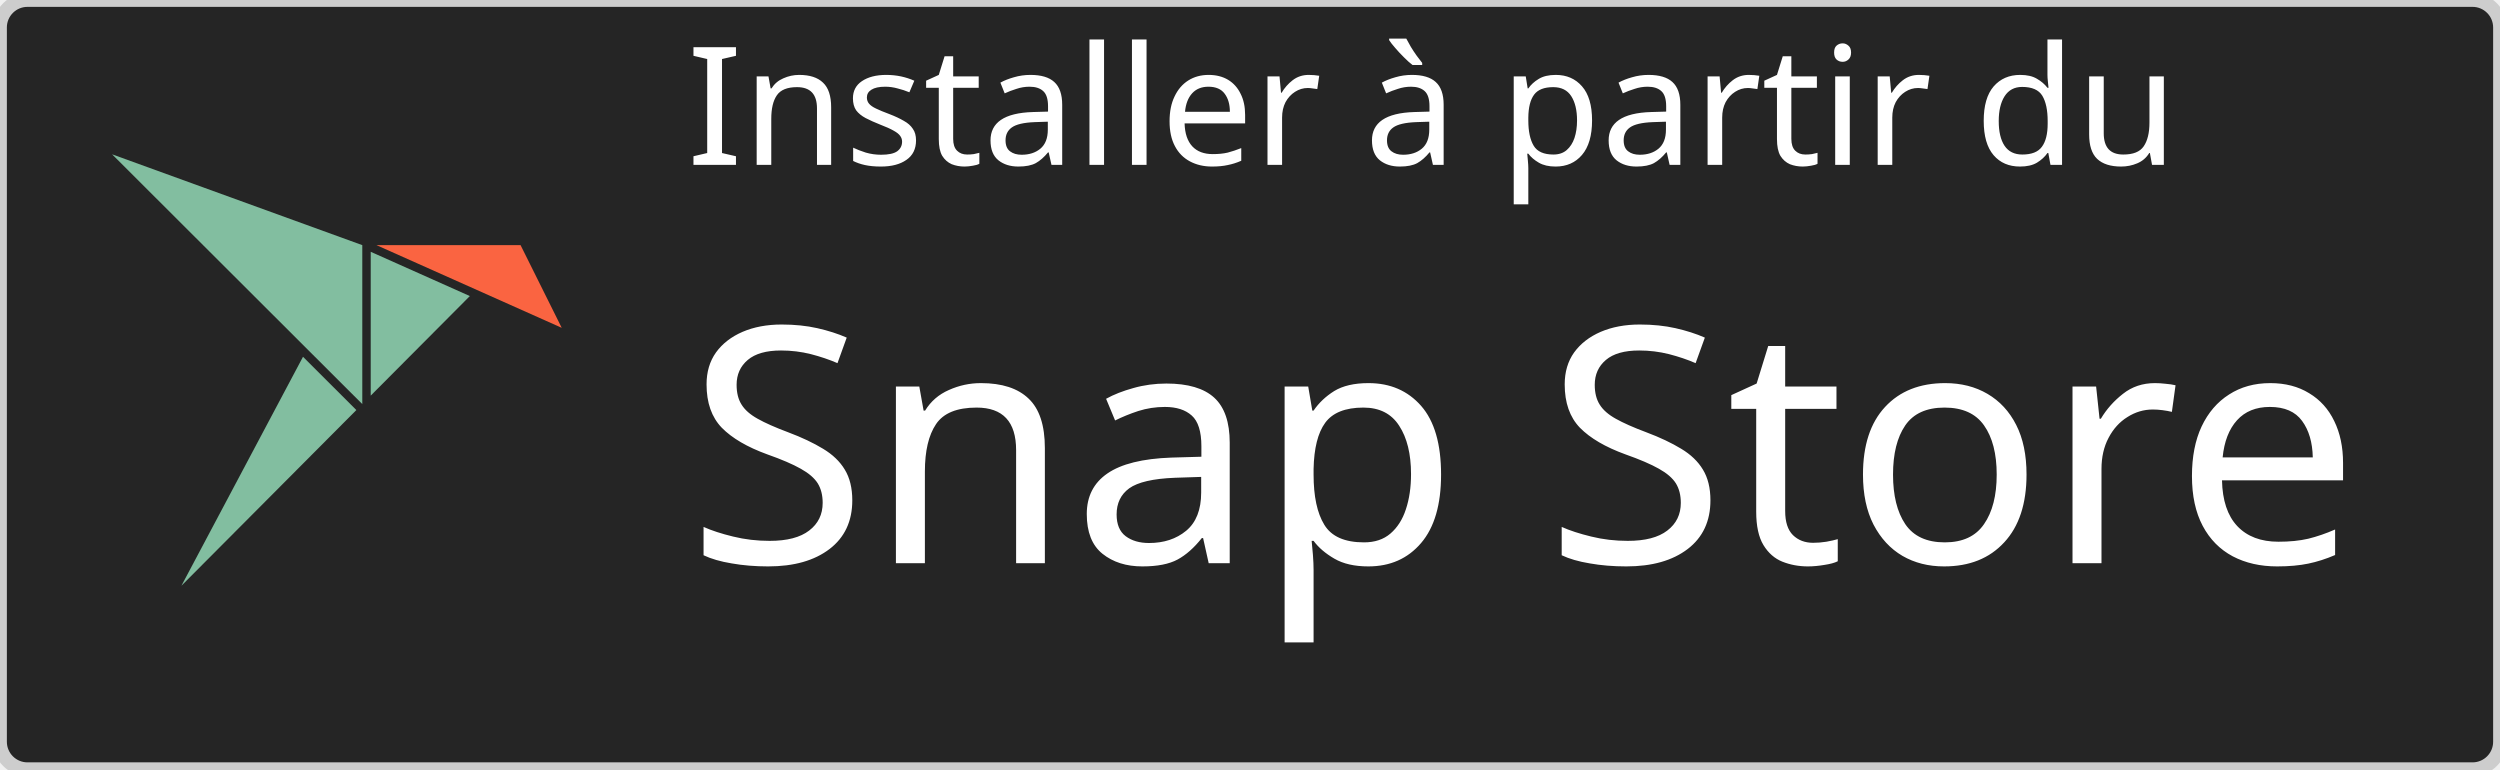
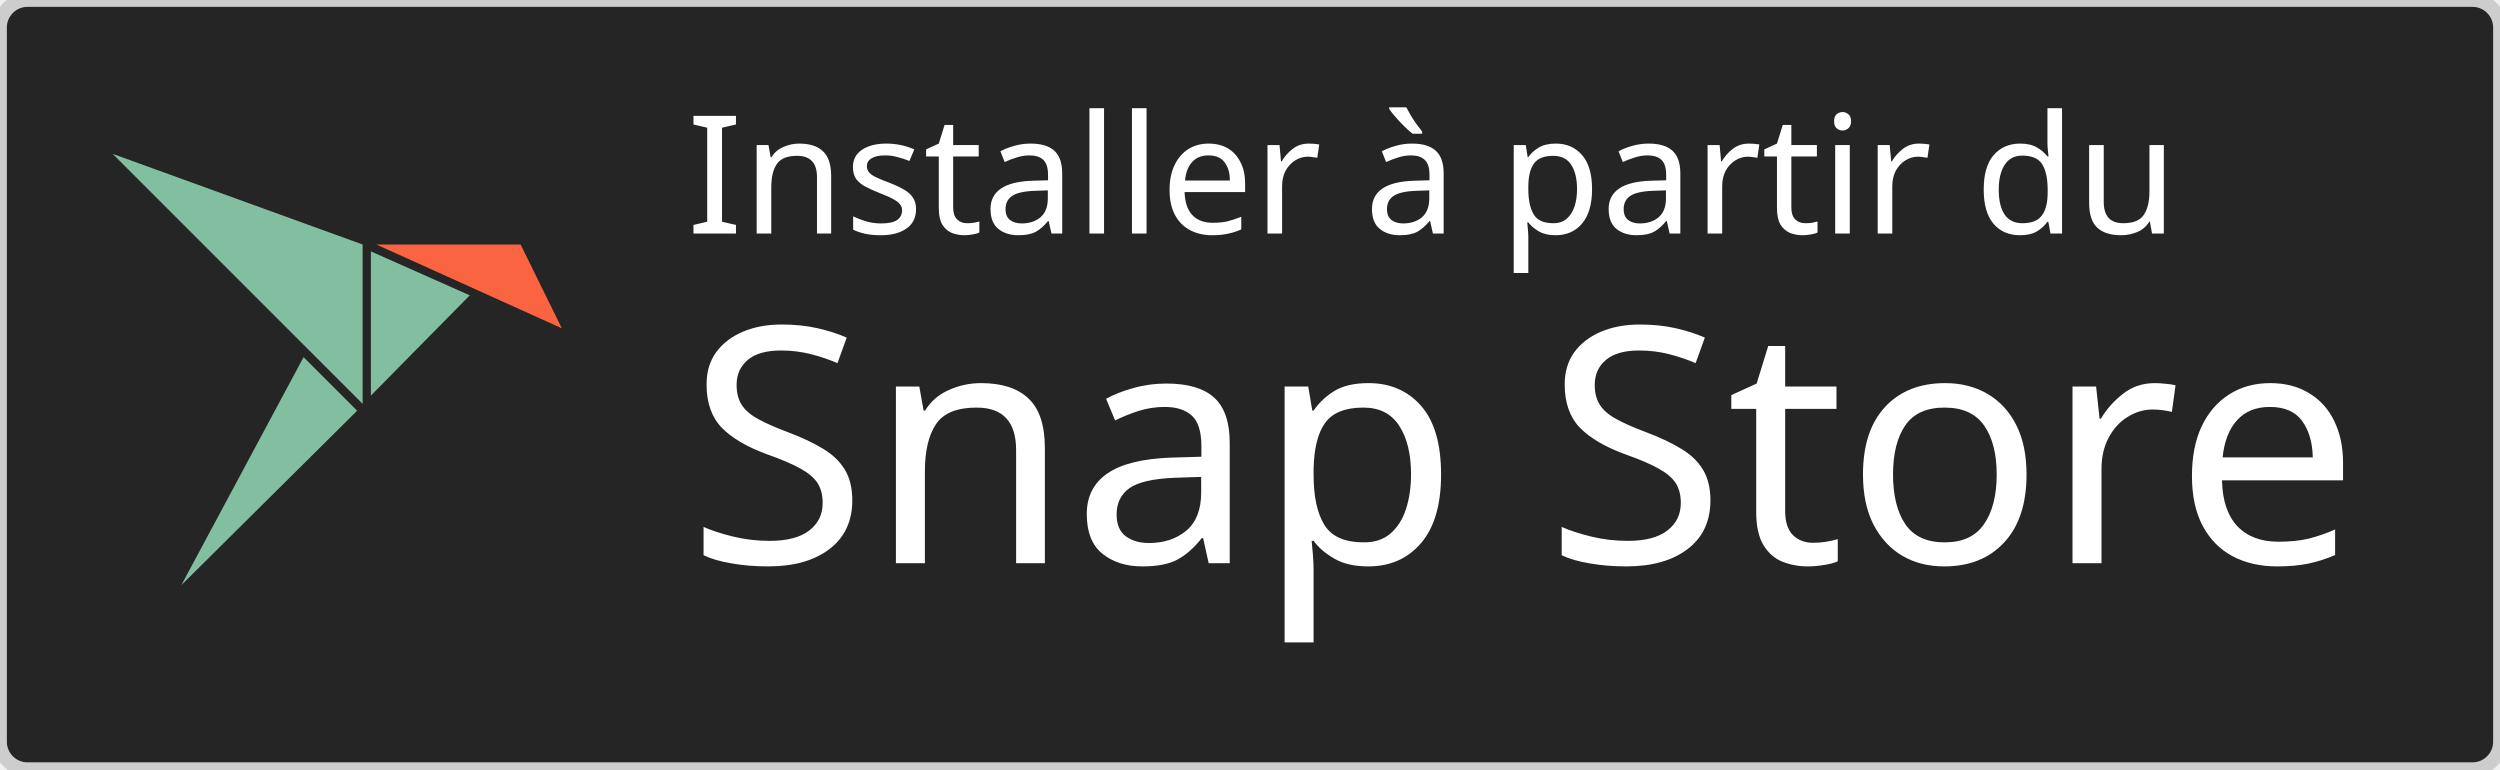
- <svg xmlns="http://www.w3.org/2000/svg" width="182px" height="56px" viewBox="0 0 182 56" version="1.1">
-   <g id="[FR]-snap-store-black" stroke="none" stroke-width="1" fill="none" fill-rule="evenodd">
+ <svg xmlns="http://www.w3.org/2000/svg" version="1.1" id="Layer_1" x="0px" y="0px" viewBox="0 0 182 56" style="enable-background:new 0 0 182 56;" xml:space="preserve">
+   <style type="text/css">
+ 	.st0{fill-rule:evenodd;clip-rule:evenodd;fill:#252525;stroke:#CDCDCD;}
+ 	.st1{fill:#82BEA0;}
+ 	.st2{fill:#FA6441;}
+ 	.st3{fill:#FFFFFF;}
+ 	.st4{font-family:'Ubuntu';}
+ 	.st5{font-size:12px;}
+ 	.st6{font-size:24px;}
+ </style>
+   <g>
    <g id="Black-badge">
-       <rect id="Rectangle-path" stroke="#CDCDCD" stroke-width="1" fill="#252525" fill-rule="evenodd" x="0" y="0" width="182" height="56" rx="2" />
-       <g id="logo" transform="translate(8, 11)" fill-rule="nonzero">
-         <path d="M18.988,17.802 L18.988,7.331 L26.205,10.553 L18.988,17.802 Z M5.208,31.641 L14.059,14.974 L17.942,18.852 L5.208,31.641 Z M0.16,0.233 L18.375,6.846 L18.375,18.417 L0.16,0.233 Z" id="body" fill="#82BEA0" />
-         <polygon id="head" fill="#FA6441" points="29.897 6.845 19.406 6.845 32.894 12.866" />
+       <path id="Rectangle-path" class="st0" d="M2,0h178c1.1,0,2,0.9,2,2v52c0,1.1-0.9,2-2,2H2c-1.1,0-2-0.9-2-2V2C0,0.9,0.9,0,2,0z" />
+       <g id="logo" transform="translate(8, 11)">
+         <path id="body" class="st1" d="M19,17.8V7.3l7.2,3.2L19,17.8z M5.2,31.6L14.1,15l3.9,3.9L5.2,31.6z M0.2,0.2l18.2,6.6v11.6     L0.2,0.2z" />
+         <polygon id="head" class="st2" points="29.9,6.8 19.4,6.8 32.9,12.9    " />
      </g>
-       <text id="Get-it-from-the" font-family="Ubuntu" font-size="12" font-weight="normal" line-spacing="24" fill="#FFFFFF">
-         <tspan x="50" y="12">Installer à partir du</tspan>
-       </text>
-       <text id="Snap-Store" font-family="Ubuntu" font-size="24" font-weight="normal" line-spacing="24" fill="#FFFFFF">
-         <tspan x="50" y="41">Snap Store</tspan>
-       </text>
+       <text transform="matrix(1 0 0 1 50 17)" class="st3 st4 st5">Installer à partir du</text>
+       <text transform="matrix(1 0 0 1 50 41)" class="st3 st4 st6">Snap Store</text>
    </g>
  </g>
</svg>
